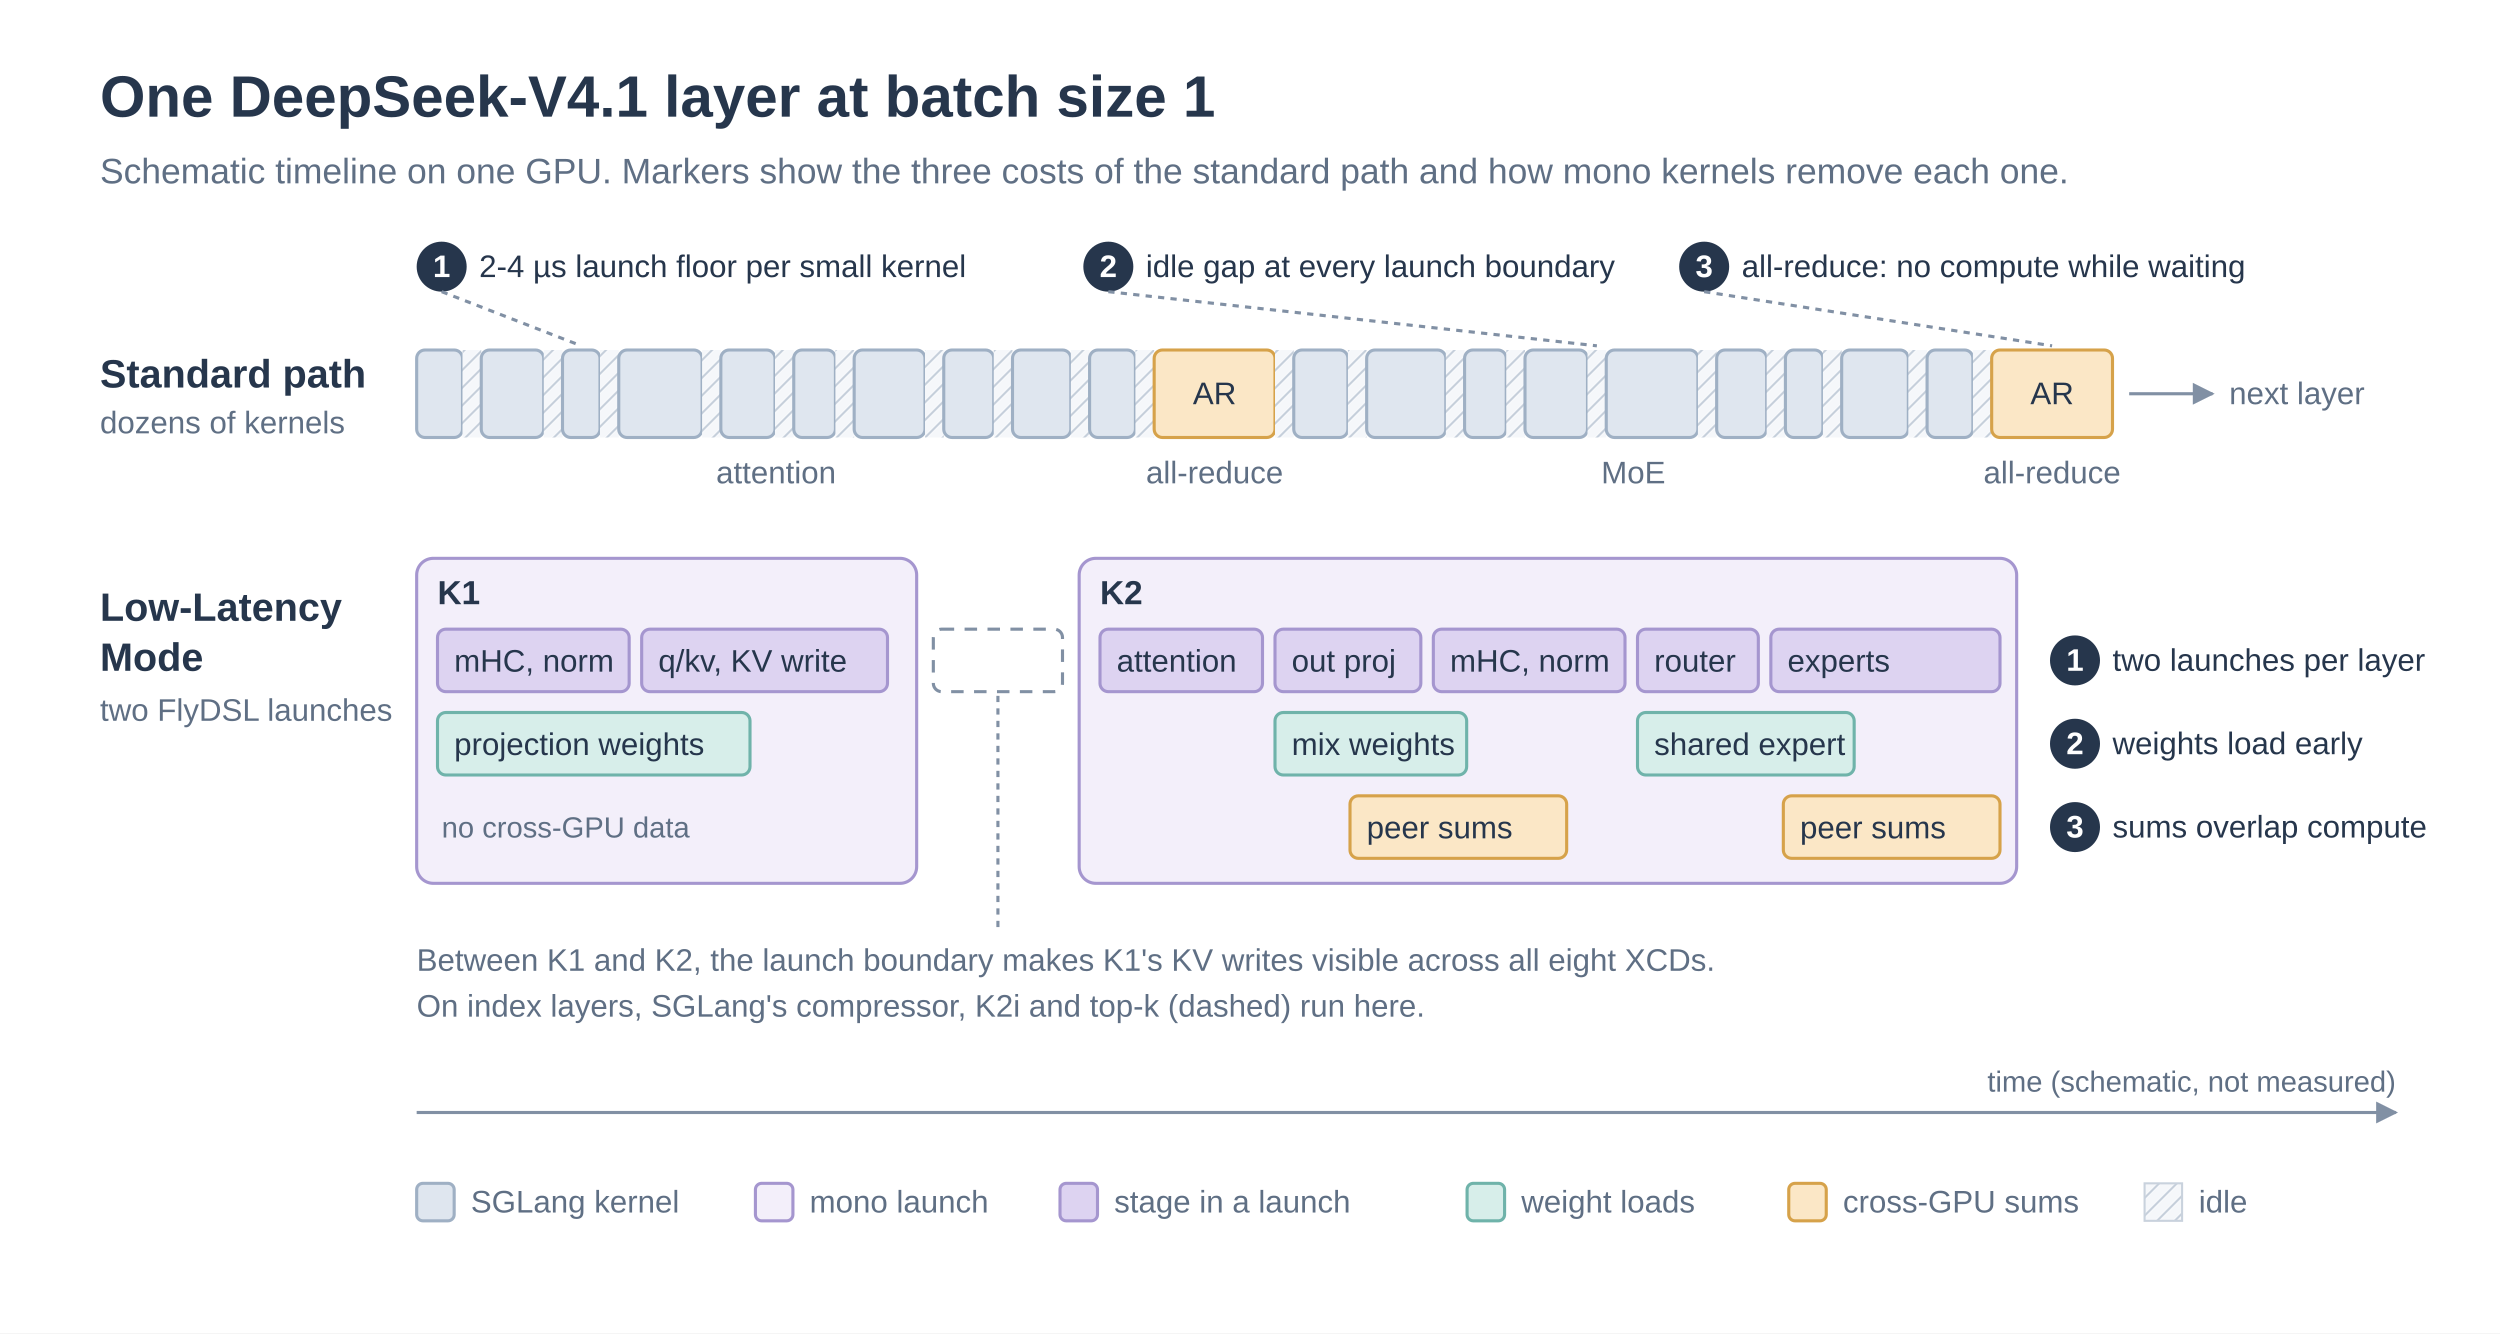
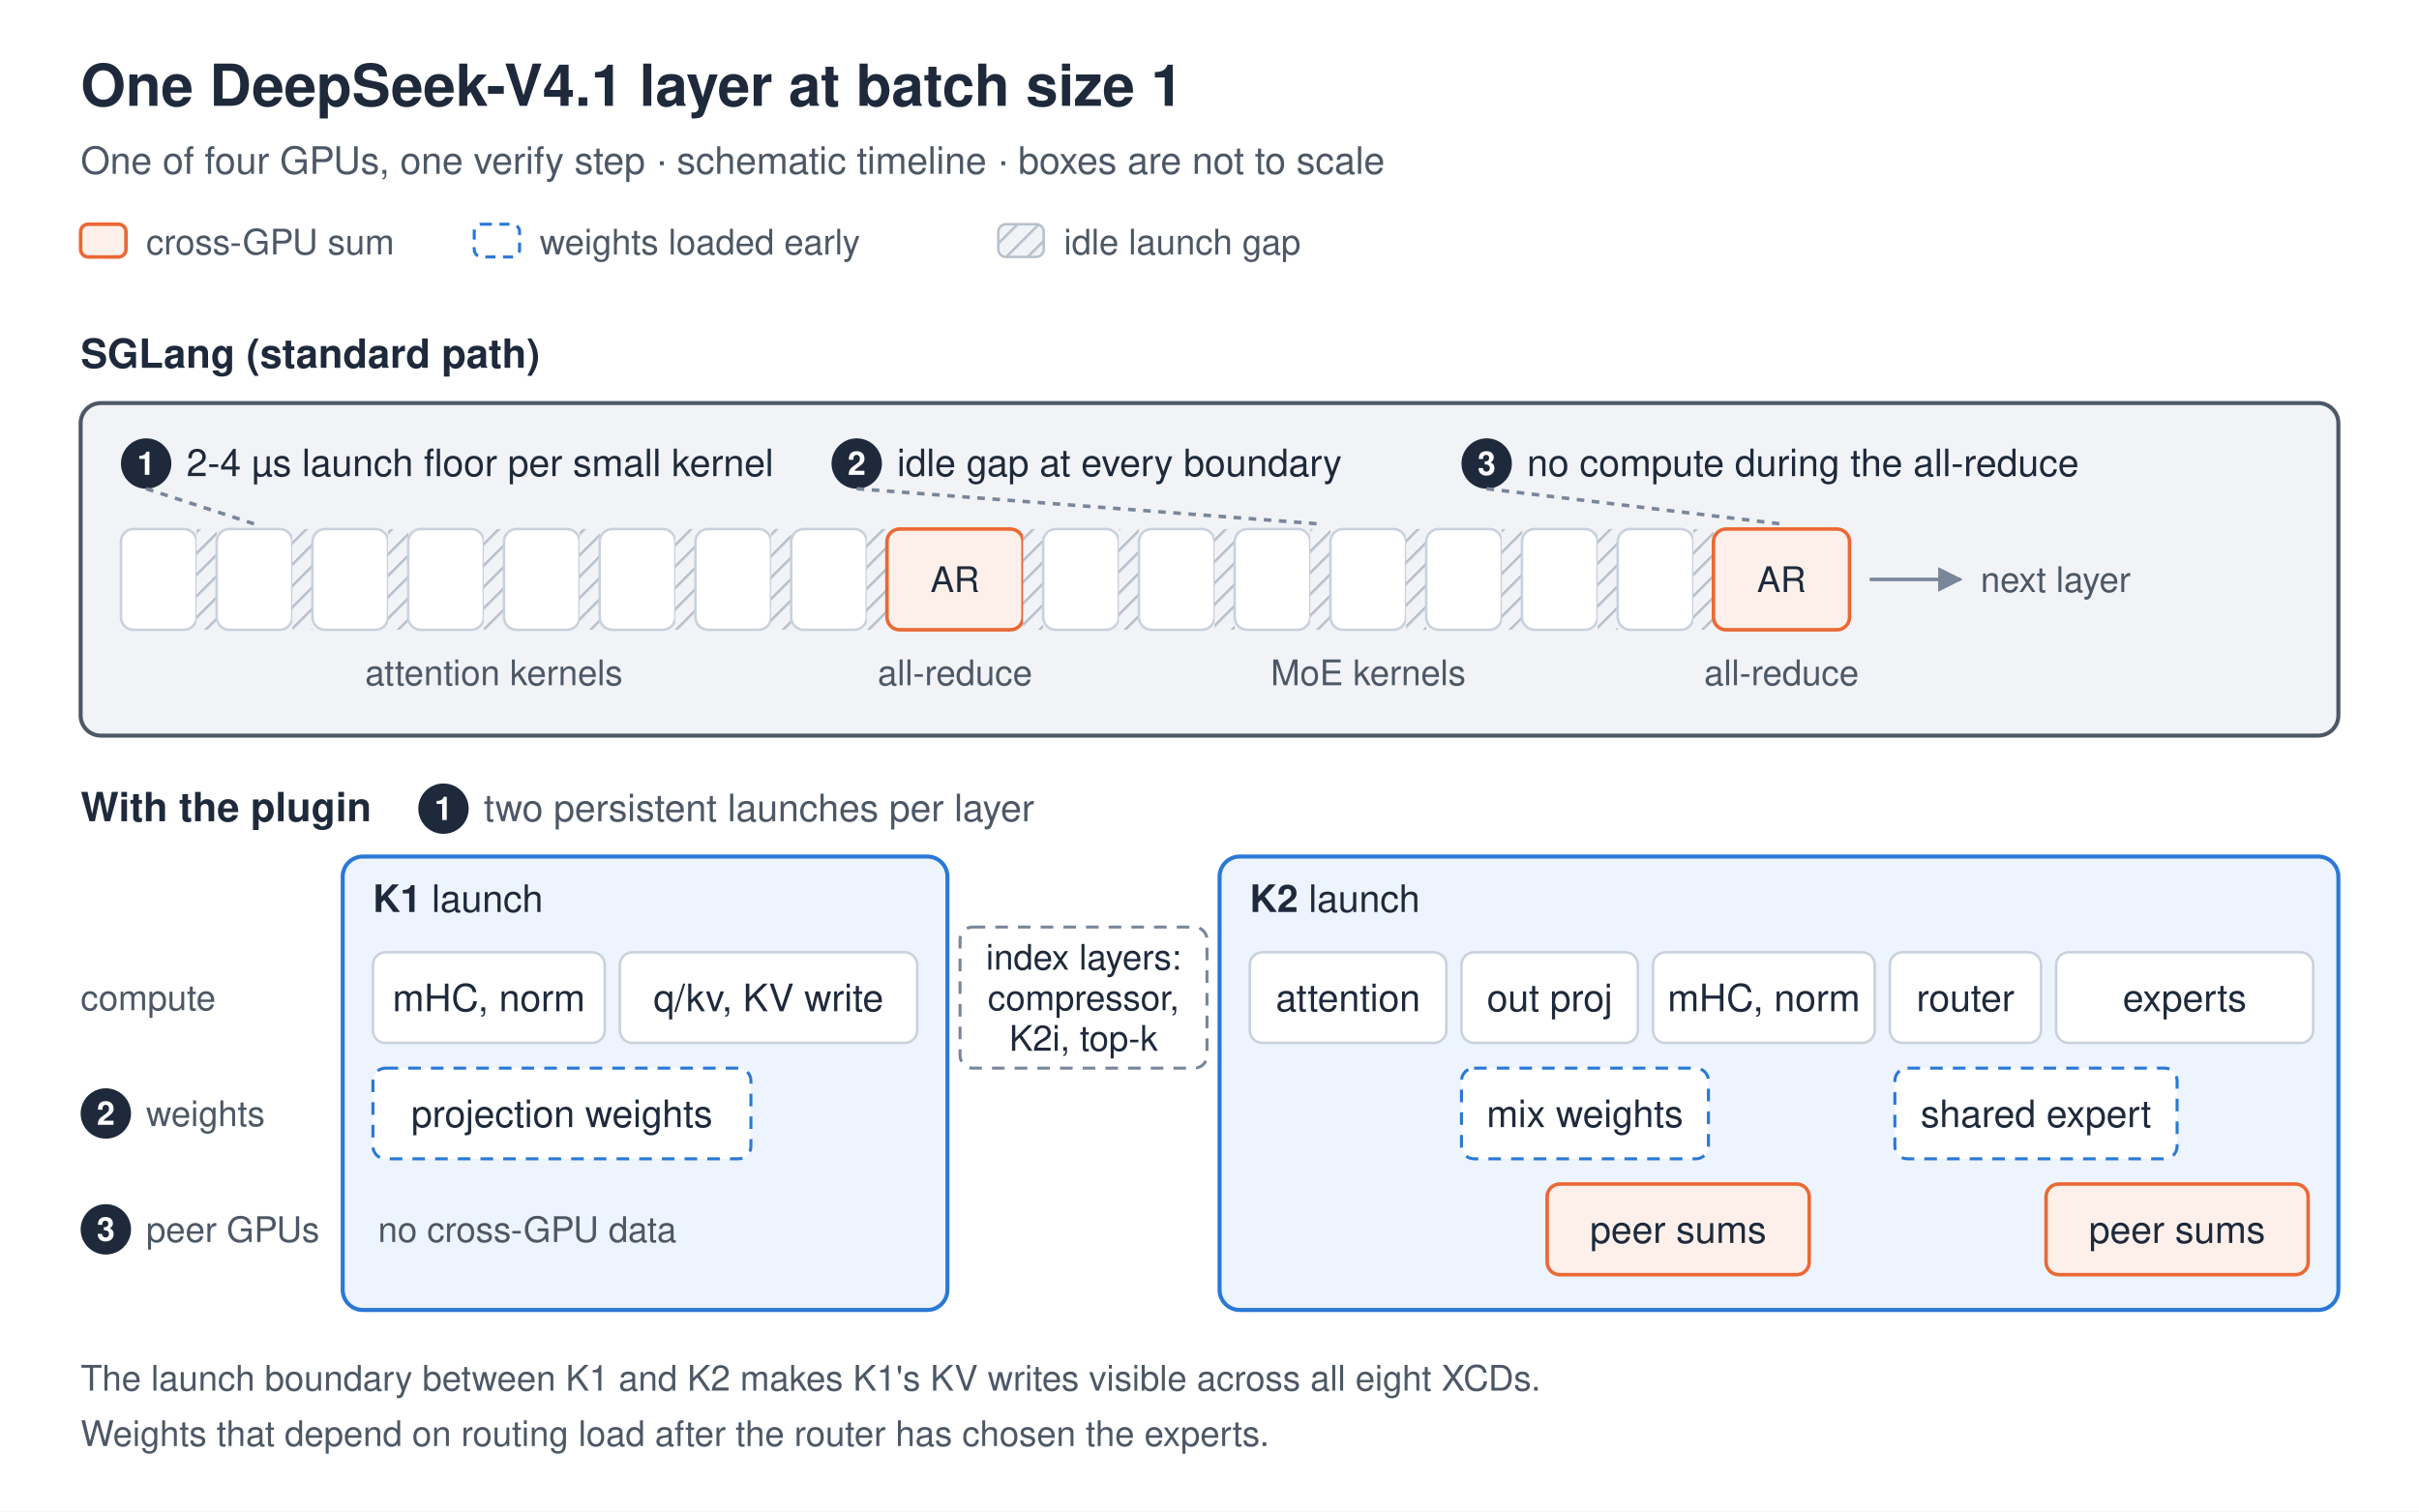
- <svg xmlns="http://www.w3.org/2000/svg" width="1200" height="640" viewBox="0 0 1200 640" role="img" aria-labelledby="title desc">
+ <svg xmlns="http://www.w3.org/2000/svg" width="960" height="600" viewBox="0 0 960 600" role="img" aria-labelledby="t d">
  <defs>
-     <pattern id="idle" width="6" height="6" patternUnits="userSpaceOnUse" patternTransform="rotate(45)">
-       <rect width="6" height="6" fill="#f5f7fa" />
-       <line x1="0" y1="0" x2="0" y2="6" stroke="#c9d2dd" stroke-width="2" />
+     <marker id="ah" viewBox="0 0 10 10" refX="9" refY="5" markerWidth="7" markerHeight="7" orient="auto-start-reverse">
+       <path d="M0 0 L10 5 L0 10 z" fill="#7a8699" />
+     </marker>
+     <pattern id="gap" width="6" height="6" patternUnits="userSpaceOnUse" patternTransform="rotate(45)">
+       <rect width="6" height="6" fill="#f1f3f6" />
+       <line x1="0" y1="0" x2="0" y2="6" stroke="#b8c1cd" stroke-width="2" />
    </pattern>
-     <marker id="arrow" viewBox="0 0 10 10" refX="9" refY="5" markerWidth="7" markerHeight="7" orient="auto">
-       <path d="M0 0 10 5 0 10" fill="#8190a4" />
-     </marker>
  </defs>
-   <rect width="1200" height="640" fill="white" />
-   <text x="48.0" y="56.0" text-anchor="start" font-family="Arial, Helvetica, sans-serif" font-size="28" font-weight="700" fill="#26364c">One DeepSeek-V4.1 layer at batch size 1</text>
-   <text x="48.0" y="88.0" text-anchor="start" font-family="Arial, Helvetica, sans-serif" font-size="17" font-weight="400" fill="#5f6f84">Schematic timeline on one GPU. Markers show the three costs of the standard path and how mono kernels remove each one.</text>
-   <text x="48.0" y="186.0" text-anchor="start" font-family="Arial, Helvetica, sans-serif" font-size="19" font-weight="700" fill="#26364c">Standard path</text>
-   <text x="48.0" y="208.0" text-anchor="start" font-family="Arial, Helvetica, sans-serif" font-size="15" font-weight="400" fill="#5f6f84">dozens of kernels</text>
-   <rect x="200.0" y="168.0" width="22.0" height="42.0" rx="4" fill="#dfe6ef" stroke="#9fb0c4" stroke-width="1.5" />
-   <rect x="222" y="168" width="9" height="42" fill="url(#idle)" />
-   <rect x="231.0" y="168.0" width="30.0" height="42.0" rx="4" fill="#dfe6ef" stroke="#9fb0c4" stroke-width="1.5" />
-   <rect x="261" y="168" width="9" height="42" fill="url(#idle)" />
-   <rect x="270.0" y="168.0" width="18.0" height="42.0" rx="4" fill="#dfe6ef" stroke="#9fb0c4" stroke-width="1.5" />
-   <rect x="288" y="168" width="9" height="42" fill="url(#idle)" />
-   <rect x="297.0" y="168.0" width="40.0" height="42.0" rx="4" fill="#dfe6ef" stroke="#9fb0c4" stroke-width="1.5" />
-   <rect x="337" y="168" width="9" height="42" fill="url(#idle)" />
-   <rect x="346.0" y="168.0" width="26.0" height="42.0" rx="4" fill="#dfe6ef" stroke="#9fb0c4" stroke-width="1.5" />
-   <rect x="372" y="168" width="9" height="42" fill="url(#idle)" />
-   <rect x="381.0" y="168.0" width="20.0" height="42.0" rx="4" fill="#dfe6ef" stroke="#9fb0c4" stroke-width="1.5" />
-   <rect x="401" y="168" width="9" height="42" fill="url(#idle)" />
-   <rect x="410.0" y="168.0" width="34.0" height="42.0" rx="4" fill="#dfe6ef" stroke="#9fb0c4" stroke-width="1.5" />
-   <rect x="444" y="168" width="9" height="42" fill="url(#idle)" />
-   <rect x="453.0" y="168.0" width="24.0" height="42.0" rx="4" fill="#dfe6ef" stroke="#9fb0c4" stroke-width="1.5" />
-   <rect x="477" y="168" width="9" height="42" fill="url(#idle)" />
-   <rect x="486.0" y="168.0" width="28.0" height="42.0" rx="4" fill="#dfe6ef" stroke="#9fb0c4" stroke-width="1.5" />
-   <rect x="514" y="168" width="9" height="42" fill="url(#idle)" />
-   <rect x="523.0" y="168.0" width="22.0" height="42.0" rx="4" fill="#dfe6ef" stroke="#9fb0c4" stroke-width="1.5" />
-   <rect x="545" y="168" width="9" height="42" fill="url(#idle)" />
-   <rect x="554.0" y="168.0" width="58.0" height="42.0" rx="4" fill="#fbe7c6" stroke="#d6a24a" stroke-width="1.5" />
-   <text x="583.0" y="194.0" text-anchor="middle" font-family="Arial, Helvetica, sans-serif" font-size="15" font-weight="400" fill="#26364c">AR</text>
-   <rect x="612" y="168" width="9" height="42" fill="url(#idle)" />
-   <rect x="621.0" y="168.0" width="26.0" height="42.0" rx="4" fill="#dfe6ef" stroke="#9fb0c4" stroke-width="1.5" />
-   <rect x="647" y="168" width="9" height="42" fill="url(#idle)" />
-   <rect x="656.0" y="168.0" width="38.0" height="42.0" rx="4" fill="#dfe6ef" stroke="#9fb0c4" stroke-width="1.5" />
-   <rect x="694" y="168" width="9" height="42" fill="url(#idle)" />
-   <rect x="703.0" y="168.0" width="20.0" height="42.0" rx="4" fill="#dfe6ef" stroke="#9fb0c4" stroke-width="1.5" />
-   <rect x="723" y="168" width="9" height="42" fill="url(#idle)" />
-   <rect x="732.0" y="168.0" width="30.0" height="42.0" rx="4" fill="#dfe6ef" stroke="#9fb0c4" stroke-width="1.5" />
-   <rect x="762" y="168" width="9" height="42" fill="url(#idle)" />
-   <rect x="771.0" y="168.0" width="44.0" height="42.0" rx="4" fill="#dfe6ef" stroke="#9fb0c4" stroke-width="1.5" />
-   <rect x="815" y="168" width="9" height="42" fill="url(#idle)" />
-   <rect x="824.0" y="168.0" width="24.0" height="42.0" rx="4" fill="#dfe6ef" stroke="#9fb0c4" stroke-width="1.5" />
-   <rect x="848" y="168" width="9" height="42" fill="url(#idle)" />
-   <rect x="857.0" y="168.0" width="18.0" height="42.0" rx="4" fill="#dfe6ef" stroke="#9fb0c4" stroke-width="1.5" />
-   <rect x="875" y="168" width="9" height="42" fill="url(#idle)" />
-   <rect x="884.0" y="168.0" width="32.0" height="42.0" rx="4" fill="#dfe6ef" stroke="#9fb0c4" stroke-width="1.5" />
-   <rect x="916" y="168" width="9" height="42" fill="url(#idle)" />
-   <rect x="925.0" y="168.0" width="22.0" height="42.0" rx="4" fill="#dfe6ef" stroke="#9fb0c4" stroke-width="1.5" />
-   <rect x="947" y="168" width="9" height="42" fill="url(#idle)" />
-   <rect x="956.0" y="168.0" width="58.0" height="42.0" rx="4" fill="#fbe7c6" stroke="#d6a24a" stroke-width="1.5" />
-   <text x="985.0" y="194.0" text-anchor="middle" font-family="Arial, Helvetica, sans-serif" font-size="15" font-weight="400" fill="#26364c">AR</text>
-   <text x="372.5" y="232.0" text-anchor="middle" font-family="Arial, Helvetica, sans-serif" font-size="15" font-weight="400" fill="#5f6f84">attention</text>
-   <text x="583.0" y="232.0" text-anchor="middle" font-family="Arial, Helvetica, sans-serif" font-size="15" font-weight="400" fill="#5f6f84">all-reduce</text>
-   <text x="784.0" y="232.0" text-anchor="middle" font-family="Arial, Helvetica, sans-serif" font-size="15" font-weight="400" fill="#5f6f84">MoE</text>
-   <text x="985.0" y="232.0" text-anchor="middle" font-family="Arial, Helvetica, sans-serif" font-size="15" font-weight="400" fill="#5f6f84">all-reduce</text>
-   <path d="M1022.0 189.0 L1062.0 189.0" stroke="#8190a4" stroke-width="1.5" fill="none" marker-end="url(#arrow)" />
-   <text x="1070.0" y="194.0" text-anchor="start" font-family="Arial, Helvetica, sans-serif" font-size="15" font-weight="400" fill="#5f6f84">next layer</text>
-   <circle cx="212.0" cy="128.0" r="12" fill="#26364c" />
-   <text x="212.0" y="133.0" text-anchor="middle" font-family="Arial, Helvetica, sans-serif" font-size="15" font-weight="700" fill="#ffffff">1</text>
-   <text x="230.0" y="133.0" text-anchor="start" font-family="Arial, Helvetica, sans-serif" font-size="15" font-weight="400" fill="#26364c">2-4 µs launch floor per small kernel</text>
-   <path d="M212.0 140.0 L279.0 166.0" stroke="#8190a4" stroke-width="1.5" fill="none" stroke-dasharray="3 3" />
-   <circle cx="532.0" cy="128.0" r="12" fill="#26364c" />
-   <text x="532.0" y="133.0" text-anchor="middle" font-family="Arial, Helvetica, sans-serif" font-size="15" font-weight="700" fill="#ffffff">2</text>
-   <text x="550.0" y="133.0" text-anchor="start" font-family="Arial, Helvetica, sans-serif" font-size="15" font-weight="400" fill="#26364c">idle gap at every launch boundary</text>
-   <path d="M532.0 140.0 L766.5 166.0" stroke="#8190a4" stroke-width="1.5" fill="none" stroke-dasharray="3 3" />
-   <circle cx="818.0" cy="128.0" r="12" fill="#26364c" />
-   <text x="818.0" y="133.0" text-anchor="middle" font-family="Arial, Helvetica, sans-serif" font-size="15" font-weight="700" fill="#ffffff">3</text>
-   <text x="836.0" y="133.0" text-anchor="start" font-family="Arial, Helvetica, sans-serif" font-size="15" font-weight="400" fill="#26364c">all-reduce: no compute while waiting</text>
-   <path d="M818.0 140.0 L985.0 166.0" stroke="#8190a4" stroke-width="1.5" fill="none" stroke-dasharray="3 3" />
-   <text x="48.0" y="298.0" text-anchor="start" font-family="Arial, Helvetica, sans-serif" font-size="19" font-weight="700" fill="#26364c">Low-Latency</text>
-   <text x="48.0" y="322.0" text-anchor="start" font-family="Arial, Helvetica, sans-serif" font-size="19" font-weight="700" fill="#26364c">Mode</text>
-   <text x="48.0" y="346.0" text-anchor="start" font-family="Arial, Helvetica, sans-serif" font-size="15" font-weight="400" fill="#5f6f84">two FlyDSL launches</text>
-   <rect x="200.0" y="268.0" width="240.0" height="156.0" rx="8" fill="#f3effa" stroke="#a596cf" stroke-width="1.5" />
-   <text x="210.0" y="290.0" text-anchor="start" font-family="Arial, Helvetica, sans-serif" font-size="16" font-weight="700" fill="#26364c">K1</text>
-   <rect x="518.0" y="268.0" width="450.0" height="156.0" rx="8" fill="#f3effa" stroke="#a596cf" stroke-width="1.5" />
-   <text x="528.0" y="290.0" text-anchor="start" font-family="Arial, Helvetica, sans-serif" font-size="16" font-weight="700" fill="#26364c">K2</text>
-   <rect x="210.0" y="302.0" width="92.0" height="30.0" rx="4" fill="#ddd3f1" stroke="#a596cf" stroke-width="1.5" />
-   <text x="218.0" y="322.4" text-anchor="start" font-family="Arial, Helvetica, sans-serif" font-size="15" font-weight="400" fill="#26364c">mHC, norm</text>
-   <rect x="308.0" y="302.0" width="118.0" height="30.0" rx="4" fill="#ddd3f1" stroke="#a596cf" stroke-width="1.5" />
-   <text x="316.0" y="322.4" text-anchor="start" font-family="Arial, Helvetica, sans-serif" font-size="15" font-weight="400" fill="#26364c">q/kv, KV write</text>
-   <rect x="210.0" y="342.0" width="150.0" height="30.0" rx="4" fill="#d7eeea" stroke="#6fb3aa" stroke-width="1.5" />
-   <text x="218.0" y="362.4" text-anchor="start" font-family="Arial, Helvetica, sans-serif" font-size="15" font-weight="400" fill="#26364c">projection weights</text>
-   <text x="212.0" y="402.0" text-anchor="start" font-family="Arial, Helvetica, sans-serif" font-size="14" font-weight="400" fill="#5f6f84">no cross-GPU data</text>
-   <rect x="448.0" y="302.0" width="62.0" height="30.0" rx="4" fill="#ffffff" stroke="#8190a4" stroke-width="1.5" stroke-dasharray="6 5" />
-   <rect x="528.0" y="302.0" width="78.0" height="30.0" rx="4" fill="#ddd3f1" stroke="#a596cf" stroke-width="1.5" />
-   <text x="536.0" y="322.4" text-anchor="start" font-family="Arial, Helvetica, sans-serif" font-size="15" font-weight="400" fill="#26364c">attention</text>
-   <rect x="612.0" y="302.0" width="70.0" height="30.0" rx="4" fill="#ddd3f1" stroke="#a596cf" stroke-width="1.5" />
-   <text x="620.0" y="322.4" text-anchor="start" font-family="Arial, Helvetica, sans-serif" font-size="15" font-weight="400" fill="#26364c">out proj</text>
-   <rect x="688.0" y="302.0" width="92.0" height="30.0" rx="4" fill="#ddd3f1" stroke="#a596cf" stroke-width="1.5" />
-   <text x="696.0" y="322.4" text-anchor="start" font-family="Arial, Helvetica, sans-serif" font-size="15" font-weight="400" fill="#26364c">mHC, norm</text>
-   <rect x="786.0" y="302.0" width="58.0" height="30.0" rx="4" fill="#ddd3f1" stroke="#a596cf" stroke-width="1.5" />
-   <text x="794.0" y="322.4" text-anchor="start" font-family="Arial, Helvetica, sans-serif" font-size="15" font-weight="400" fill="#26364c">router</text>
-   <rect x="850.0" y="302.0" width="110.0" height="30.0" rx="4" fill="#ddd3f1" stroke="#a596cf" stroke-width="1.5" />
-   <text x="858.0" y="322.4" text-anchor="start" font-family="Arial, Helvetica, sans-serif" font-size="15" font-weight="400" fill="#26364c">experts</text>
-   <rect x="612.0" y="342.0" width="92.0" height="30.0" rx="4" fill="#d7eeea" stroke="#6fb3aa" stroke-width="1.5" />
-   <text x="620.0" y="362.4" text-anchor="start" font-family="Arial, Helvetica, sans-serif" font-size="15" font-weight="400" fill="#26364c">mix weights</text>
-   <rect x="786.0" y="342.0" width="104.0" height="30.0" rx="4" fill="#d7eeea" stroke="#6fb3aa" stroke-width="1.5" />
-   <text x="794.0" y="362.4" text-anchor="start" font-family="Arial, Helvetica, sans-serif" font-size="15" font-weight="400" fill="#26364c">shared expert</text>
-   <rect x="648.0" y="382.0" width="104.0" height="30.0" rx="4" fill="#fbe7c6" stroke="#d6a24a" stroke-width="1.5" />
-   <text x="656.0" y="402.4" text-anchor="start" font-family="Arial, Helvetica, sans-serif" font-size="15" font-weight="400" fill="#26364c">peer sums</text>
-   <rect x="856.0" y="382.0" width="104.0" height="30.0" rx="4" fill="#fbe7c6" stroke="#d6a24a" stroke-width="1.5" />
-   <text x="864.0" y="402.4" text-anchor="start" font-family="Arial, Helvetica, sans-serif" font-size="15" font-weight="400" fill="#26364c">peer sums</text>
-   <circle cx="996.0" cy="317.0" r="12" fill="#26364c" />
-   <text x="996.0" y="322.0" text-anchor="middle" font-family="Arial, Helvetica, sans-serif" font-size="15" font-weight="700" fill="#ffffff">1</text>
-   <text x="1014.0" y="322.0" text-anchor="start" font-family="Arial, Helvetica, sans-serif" font-size="15" font-weight="400" fill="#26364c">two launches per layer</text>
-   <circle cx="996.0" cy="357.0" r="12" fill="#26364c" />
-   <text x="996.0" y="362.0" text-anchor="middle" font-family="Arial, Helvetica, sans-serif" font-size="15" font-weight="700" fill="#ffffff">2</text>
-   <text x="1014.0" y="362.0" text-anchor="start" font-family="Arial, Helvetica, sans-serif" font-size="15" font-weight="400" fill="#26364c">weights load early</text>
-   <circle cx="996.0" cy="397.0" r="12" fill="#26364c" />
-   <text x="996.0" y="402.0" text-anchor="middle" font-family="Arial, Helvetica, sans-serif" font-size="15" font-weight="700" fill="#ffffff">3</text>
-   <text x="1014.0" y="402.0" text-anchor="start" font-family="Arial, Helvetica, sans-serif" font-size="15" font-weight="400" fill="#26364c">sums overlap compute</text>
-   <path d="M479.0 334.0 L479.0 446.0" stroke="#8190a4" stroke-width="1.5" fill="none" stroke-dasharray="3 3" />
-   <text x="200.0" y="466.0" text-anchor="start" font-family="Arial, Helvetica, sans-serif" font-size="15" font-weight="400" fill="#5f6f84">Between K1 and K2, the launch boundary makes K1's KV writes visible across all eight XCDs.</text>
-   <text x="200.0" y="488.0" text-anchor="start" font-family="Arial, Helvetica, sans-serif" font-size="15" font-weight="400" fill="#5f6f84">On index layers, SGLang's compressor, K2i and top-k (dashed) run here.</text>
-   <path d="M200.0 534.0 L1150.0 534.0" stroke="#8190a4" stroke-width="1.5" fill="none" marker-end="url(#arrow)" />
-   <text x="1150.0" y="524.0" text-anchor="end" font-family="Arial, Helvetica, sans-serif" font-size="14" font-weight="400" fill="#5f6f84">time (schematic, not measured)</text>
-   <rect x="200.0" y="568.0" width="18.0" height="18.0" rx="3" fill="#dfe6ef" stroke="#9fb0c4" stroke-width="1.5" />
-   <text x="226.0" y="582.0" text-anchor="start" font-family="Arial, Helvetica, sans-serif" font-size="15" font-weight="400" fill="#5f6f84">SGLang kernel</text>
-   <rect x="362.6" y="568.0" width="18.0" height="18.0" rx="3" fill="#f3effa" stroke="#a596cf" stroke-width="1.5" />
-   <text x="388.6" y="582.0" text-anchor="start" font-family="Arial, Helvetica, sans-serif" font-size="15" font-weight="400" fill="#5f6f84">mono launch</text>
-   <rect x="508.8" y="568.0" width="18.0" height="18.0" rx="3" fill="#ddd3f1" stroke="#a596cf" stroke-width="1.5" />
-   <text x="534.8" y="582.0" text-anchor="start" font-family="Arial, Helvetica, sans-serif" font-size="15" font-weight="400" fill="#5f6f84">stage in a launch</text>
-   <rect x="704.2" y="568.0" width="18.0" height="18.0" rx="3" fill="#d7eeea" stroke="#6fb3aa" stroke-width="1.5" />
-   <text x="730.2" y="582.0" text-anchor="start" font-family="Arial, Helvetica, sans-serif" font-size="15" font-weight="400" fill="#5f6f84">weight loads</text>
-   <rect x="858.6" y="568.0" width="18.0" height="18.0" rx="3" fill="#fbe7c6" stroke="#d6a24a" stroke-width="1.5" />
-   <text x="884.6" y="582.0" text-anchor="start" font-family="Arial, Helvetica, sans-serif" font-size="15" font-weight="400" fill="#5f6f84">cross-GPU sums</text>
-   <rect x="1029.4" y="568" width="18" height="18" fill="url(#idle)" stroke="#c9d2dd" />
-   <text x="1055.4" y="582.0" text-anchor="start" font-family="Arial, Helvetica, sans-serif" font-size="15" font-weight="400" fill="#5f6f84">idle</text>
+   <style>text{font-family:'Helvetica Neue', Helvetica, Arial, sans-serif}</style>
+   <rect width="960" height="600" fill="#ffffff" />
+   <text x="32.0" y="42.0" font-size="23" font-weight="700" fill="#1e2a3b" text-anchor="start">One DeepSeek-V4.1 layer at batch size 1</text>
+   <text x="32.0" y="69.0" font-size="15" font-weight="400" fill="#4d5866" text-anchor="start">One of four GPUs, one verify step · schematic timeline · boxes are not to scale</text>
+   <rect x="32" y="89" width="18" height="13" rx="3" fill="#fdf0ea" stroke="#eb6834" stroke-width="1.4" />
+   <text x="58.0" y="101.0" font-size="14" font-weight="400" fill="#4d5866" text-anchor="start">cross-GPU sum</text>
+   <rect x="188.2" y="89" width="18" height="13" rx="3" fill="#ffffff" stroke="#2a78d6" stroke-width="1.2" stroke-dasharray="4 3" />
+   <text x="214.2" y="101.0" font-size="14" font-weight="400" fill="#4d5866" text-anchor="start">weights loaded early</text>
+   <rect x="396.2" y="89" width="18" height="13" rx="3" fill="url(#gap)" stroke="#b8c1cd" stroke-width="1" />
+   <text x="422.2" y="101.0" font-size="14" font-weight="400" fill="#4d5866" text-anchor="start">idle launch gap</text>
+   <text x="32.0" y="146.0" font-size="16" font-weight="700" fill="#1e2a3b" text-anchor="start">SGLang (standard path)</text>
+   <rect x="32.0" y="160.0" width="896.0" height="132.0" rx="8" fill="#f1f3f6" stroke="#4d5866" stroke-width="1.6" />
+   <rect x="48.0" y="210.0" width="30.0" height="40.0" rx="5" fill="#ffffff" stroke="#c9d1dc" stroke-width="1" />
+   <rect x="78" y="210" width="8" height="40" fill="url(#gap)" />
+   <rect x="86.0" y="210.0" width="30.0" height="40.0" rx="5" fill="#ffffff" stroke="#c9d1dc" stroke-width="1" />
+   <rect x="116" y="210" width="8" height="40" fill="url(#gap)" />
+   <rect x="124.0" y="210.0" width="30.0" height="40.0" rx="5" fill="#ffffff" stroke="#c9d1dc" stroke-width="1" />
+   <rect x="154" y="210" width="8" height="40" fill="url(#gap)" />
+   <rect x="162.0" y="210.0" width="30.0" height="40.0" rx="5" fill="#ffffff" stroke="#c9d1dc" stroke-width="1" />
+   <rect x="192" y="210" width="8" height="40" fill="url(#gap)" />
+   <rect x="200.0" y="210.0" width="30.0" height="40.0" rx="5" fill="#ffffff" stroke="#c9d1dc" stroke-width="1" />
+   <rect x="230" y="210" width="8" height="40" fill="url(#gap)" />
+   <rect x="238.0" y="210.0" width="30.0" height="40.0" rx="5" fill="#ffffff" stroke="#c9d1dc" stroke-width="1" />
+   <rect x="268" y="210" width="8" height="40" fill="url(#gap)" />
+   <rect x="276.0" y="210.0" width="30.0" height="40.0" rx="5" fill="#ffffff" stroke="#c9d1dc" stroke-width="1" />
+   <rect x="306" y="210" width="8" height="40" fill="url(#gap)" />
+   <rect x="314.0" y="210.0" width="30.0" height="40.0" rx="5" fill="#ffffff" stroke="#c9d1dc" stroke-width="1" />
+   <rect x="344" y="210" width="8" height="40" fill="url(#gap)" />
+   <rect x="352.0" y="210.0" width="54.0" height="40.0" rx="5" fill="#fdf0ea" stroke="#eb6834" stroke-width="1.4" />
+   <text x="379.0" y="235.0" font-size="14" font-weight="400" fill="#1e2a3b" text-anchor="middle">AR</text>
+   <rect x="406" y="210" width="8" height="40" fill="url(#gap)" />
+   <rect x="414.0" y="210.0" width="30.0" height="40.0" rx="5" fill="#ffffff" stroke="#c9d1dc" stroke-width="1" />
+   <rect x="444" y="210" width="8" height="40" fill="url(#gap)" />
+   <rect x="452.0" y="210.0" width="30.0" height="40.0" rx="5" fill="#ffffff" stroke="#c9d1dc" stroke-width="1" />
+   <rect x="482" y="210" width="8" height="40" fill="url(#gap)" />
+   <rect x="490.0" y="210.0" width="30.0" height="40.0" rx="5" fill="#ffffff" stroke="#c9d1dc" stroke-width="1" />
+   <rect x="520" y="210" width="8" height="40" fill="url(#gap)" />
+   <rect x="528.0" y="210.0" width="30.0" height="40.0" rx="5" fill="#ffffff" stroke="#c9d1dc" stroke-width="1" />
+   <rect x="558" y="210" width="8" height="40" fill="url(#gap)" />
+   <rect x="566.0" y="210.0" width="30.0" height="40.0" rx="5" fill="#ffffff" stroke="#c9d1dc" stroke-width="1" />
+   <rect x="596" y="210" width="8" height="40" fill="url(#gap)" />
+   <rect x="604.0" y="210.0" width="30.0" height="40.0" rx="5" fill="#ffffff" stroke="#c9d1dc" stroke-width="1" />
+   <rect x="634" y="210" width="8" height="40" fill="url(#gap)" />
+   <rect x="642.0" y="210.0" width="30.0" height="40.0" rx="5" fill="#ffffff" stroke="#c9d1dc" stroke-width="1" />
+   <rect x="672" y="210" width="8" height="40" fill="url(#gap)" />
+   <rect x="680.0" y="210.0" width="54.0" height="40.0" rx="5" fill="#fdf0ea" stroke="#eb6834" stroke-width="1.4" />
+   <text x="707.0" y="235.0" font-size="14" font-weight="400" fill="#1e2a3b" text-anchor="middle">AR</text>
+   <path d="M742.0 230.0 L778.0 230.0" stroke="#7a8699" stroke-width="1.4" fill="none" marker-end="url(#ah)" />
+   <text x="786.0" y="235.0" font-size="14" font-weight="400" fill="#4d5866" text-anchor="start">next layer</text>
+   <text x="196.0" y="272.0" font-size="14" font-weight="400" fill="#4d5866" text-anchor="middle">attention kernels</text>
+   <text x="379.0" y="272.0" font-size="14" font-weight="400" fill="#4d5866" text-anchor="middle">all-reduce</text>
+   <text x="543.0" y="272.0" font-size="14" font-weight="400" fill="#4d5866" text-anchor="middle">MoE kernels</text>
+   <text x="707.0" y="272.0" font-size="14" font-weight="400" fill="#4d5866" text-anchor="middle">all-reduce</text>
+   <circle cx="58.0" cy="184.0" r="10" fill="#1e2a3b" />
+   <text x="58.0" y="188.5" font-size="13" font-weight="700" fill="#ffffff" text-anchor="middle">1</text>
+   <text x="74.0" y="189.0" font-size="15" font-weight="400" fill="#1e2a3b" text-anchor="start">2-4 µs launch floor per small kernel</text>
+   <path d="M58.0 194.0 L101.0 208.0" stroke="#7a8699" stroke-width="1.4" fill="none" stroke-dasharray="3 3" />
+   <circle cx="340.0" cy="184.0" r="10" fill="#1e2a3b" />
+   <text x="340.0" y="188.5" font-size="13" font-weight="700" fill="#ffffff" text-anchor="middle">2</text>
+   <text x="356.0" y="189.0" font-size="15" font-weight="400" fill="#1e2a3b" text-anchor="start">idle gap at every boundary</text>
+   <path d="M340.0 194.0 L524.0 208.0" stroke="#7a8699" stroke-width="1.4" fill="none" stroke-dasharray="3 3" />
+   <circle cx="590.0" cy="184.0" r="10" fill="#1e2a3b" />
+   <text x="590.0" y="188.5" font-size="13" font-weight="700" fill="#ffffff" text-anchor="middle">3</text>
+   <text x="606.0" y="189.0" font-size="15" font-weight="400" fill="#1e2a3b" text-anchor="start">no compute during the all-reduce</text>
+   <path d="M590.0 194.0 L707.0 208.0" stroke="#7a8699" stroke-width="1.4" fill="none" stroke-dasharray="3 3" />
+   <text x="32.0" y="326.0" font-size="16" font-weight="700" fill="#1e2a3b" text-anchor="start">With the plugin</text>
+   <circle cx="176.0" cy="321.0" r="10" fill="#1e2a3b" />
+   <text x="176.0" y="325.5" font-size="13" font-weight="700" fill="#ffffff" text-anchor="middle">1</text>
+   <text x="192.0" y="326.0" font-size="15" font-weight="400" fill="#4d5866" text-anchor="start">two persistent launches per layer</text>
+   <text x="32.0" y="401.0" font-size="14" font-weight="400" fill="#4d5866" text-anchor="start">compute</text>
+   <circle cx="42.0" cy="442.0" r="10" fill="#1e2a3b" />
+   <text x="42.0" y="446.5" font-size="13" font-weight="700" fill="#ffffff" text-anchor="middle">2</text>
+   <text x="58.0" y="447.0" font-size="14" font-weight="400" fill="#4d5866" text-anchor="start">weights</text>
+   <circle cx="42.0" cy="488.0" r="10" fill="#1e2a3b" />
+   <text x="42.0" y="492.5" font-size="13" font-weight="700" fill="#ffffff" text-anchor="middle">3</text>
+   <text x="58.0" y="493.0" font-size="14" font-weight="400" fill="#4d5866" text-anchor="start">peer GPUs</text>
+   <rect x="136.0" y="340.0" width="240.0" height="180.0" rx="8" fill="#edf4fd" stroke="#2a78d6" stroke-width="1.6" />
+   <text x="148.0" y="362.0" font-size="15" fill="#1e2a3b">
+     <tspan font-weight="700">K1</tspan> launch</text>
+   <rect x="148.0" y="378.0" width="92.0" height="36.0" rx="5" fill="#ffffff" stroke="#c9d1dc" stroke-width="1" />
+   <text x="194.0" y="401.4" font-size="15" font-weight="400" fill="#1e2a3b" text-anchor="middle">mHC, norm</text>
+   <rect x="246.0" y="378.0" width="118.0" height="36.0" rx="5" fill="#ffffff" stroke="#c9d1dc" stroke-width="1" />
+   <text x="305.0" y="401.4" font-size="15" font-weight="400" fill="#1e2a3b" text-anchor="middle">q/kv, KV write</text>
+   <rect x="148.0" y="424.0" width="150.0" height="36.0" rx="5" fill="#ffffff" stroke="#2a78d6" stroke-width="1.2" stroke-dasharray="5 4" />
+   <text x="223.0" y="447.4" font-size="15" font-weight="400" fill="#1e2a3b" text-anchor="middle">projection weights</text>
+   <text x="150.0" y="493.0" font-size="14" font-weight="400" fill="#4d5866" text-anchor="start">no cross-GPU data</text>
+   <rect x="381.0" y="368.0" width="98.0" height="56.0" rx="5" fill="#ffffff" stroke="#7a8699" stroke-width="1.2" stroke-dasharray="5 4" />
+   <text x="430.0" y="384.9" font-size="14" font-weight="400" fill="#1e2a3b" text-anchor="middle">index layers:</text>
+   <text x="430.0" y="401.0" font-size="14" font-weight="400" fill="#1e2a3b" text-anchor="middle">compressor,</text>
+   <text x="430.0" y="417.1" font-size="14" font-weight="400" fill="#1e2a3b" text-anchor="middle">K2i, top-k</text>
+   <rect x="484.0" y="340.0" width="444.0" height="180.0" rx="8" fill="#edf4fd" stroke="#2a78d6" stroke-width="1.6" />
+   <text x="496.0" y="362.0" font-size="15" fill="#1e2a3b">
+     <tspan font-weight="700">K2</tspan> launch</text>
+   <rect x="496.0" y="378.0" width="78.0" height="36.0" rx="5" fill="#ffffff" stroke="#c9d1dc" stroke-width="1" />
+   <text x="535.0" y="401.4" font-size="15" font-weight="400" fill="#1e2a3b" text-anchor="middle">attention</text>
+   <rect x="580.0" y="378.0" width="70.0" height="36.0" rx="5" fill="#ffffff" stroke="#c9d1dc" stroke-width="1" />
+   <text x="615.0" y="401.4" font-size="15" font-weight="400" fill="#1e2a3b" text-anchor="middle">out proj</text>
+   <rect x="656.0" y="378.0" width="88.0" height="36.0" rx="5" fill="#ffffff" stroke="#c9d1dc" stroke-width="1" />
+   <text x="700.0" y="401.4" font-size="15" font-weight="400" fill="#1e2a3b" text-anchor="middle">mHC, norm</text>
+   <rect x="750.0" y="378.0" width="60.0" height="36.0" rx="5" fill="#ffffff" stroke="#c9d1dc" stroke-width="1" />
+   <text x="780.0" y="401.4" font-size="15" font-weight="400" fill="#1e2a3b" text-anchor="middle">router</text>
+   <rect x="816.0" y="378.0" width="102.0" height="36.0" rx="5" fill="#ffffff" stroke="#c9d1dc" stroke-width="1" />
+   <text x="867.0" y="401.4" font-size="15" font-weight="400" fill="#1e2a3b" text-anchor="middle">experts</text>
+   <rect x="580.0" y="424.0" width="98.0" height="36.0" rx="5" fill="#ffffff" stroke="#2a78d6" stroke-width="1.2" stroke-dasharray="5 4" />
+   <text x="629.0" y="447.4" font-size="15" font-weight="400" fill="#1e2a3b" text-anchor="middle">mix weights</text>
+   <rect x="752.0" y="424.0" width="112.0" height="36.0" rx="5" fill="#ffffff" stroke="#2a78d6" stroke-width="1.2" stroke-dasharray="5 4" />
+   <text x="808.0" y="447.4" font-size="15" font-weight="400" fill="#1e2a3b" text-anchor="middle">shared expert</text>
+   <rect x="614.0" y="470.0" width="104.0" height="36.0" rx="5" fill="#fdf0ea" stroke="#eb6834" stroke-width="1.4" />
+   <text x="666.0" y="493.4" font-size="15" font-weight="400" fill="#1e2a3b" text-anchor="middle">peer sums</text>
+   <rect x="812.0" y="470.0" width="104.0" height="36.0" rx="5" fill="#fdf0ea" stroke="#eb6834" stroke-width="1.4" />
+   <text x="864.0" y="493.4" font-size="15" font-weight="400" fill="#1e2a3b" text-anchor="middle">peer sums</text>
+   <text x="32.0" y="552.0" font-size="14" font-weight="400" fill="#4d5866" text-anchor="start">The launch boundary between K1 and K2 makes K1's KV writes visible across all eight XCDs.</text>
+   <text x="32.0" y="574.0" font-size="14" font-weight="400" fill="#4d5866" text-anchor="start">Weights that depend on routing load after the router has chosen the experts.</text>
</svg>
